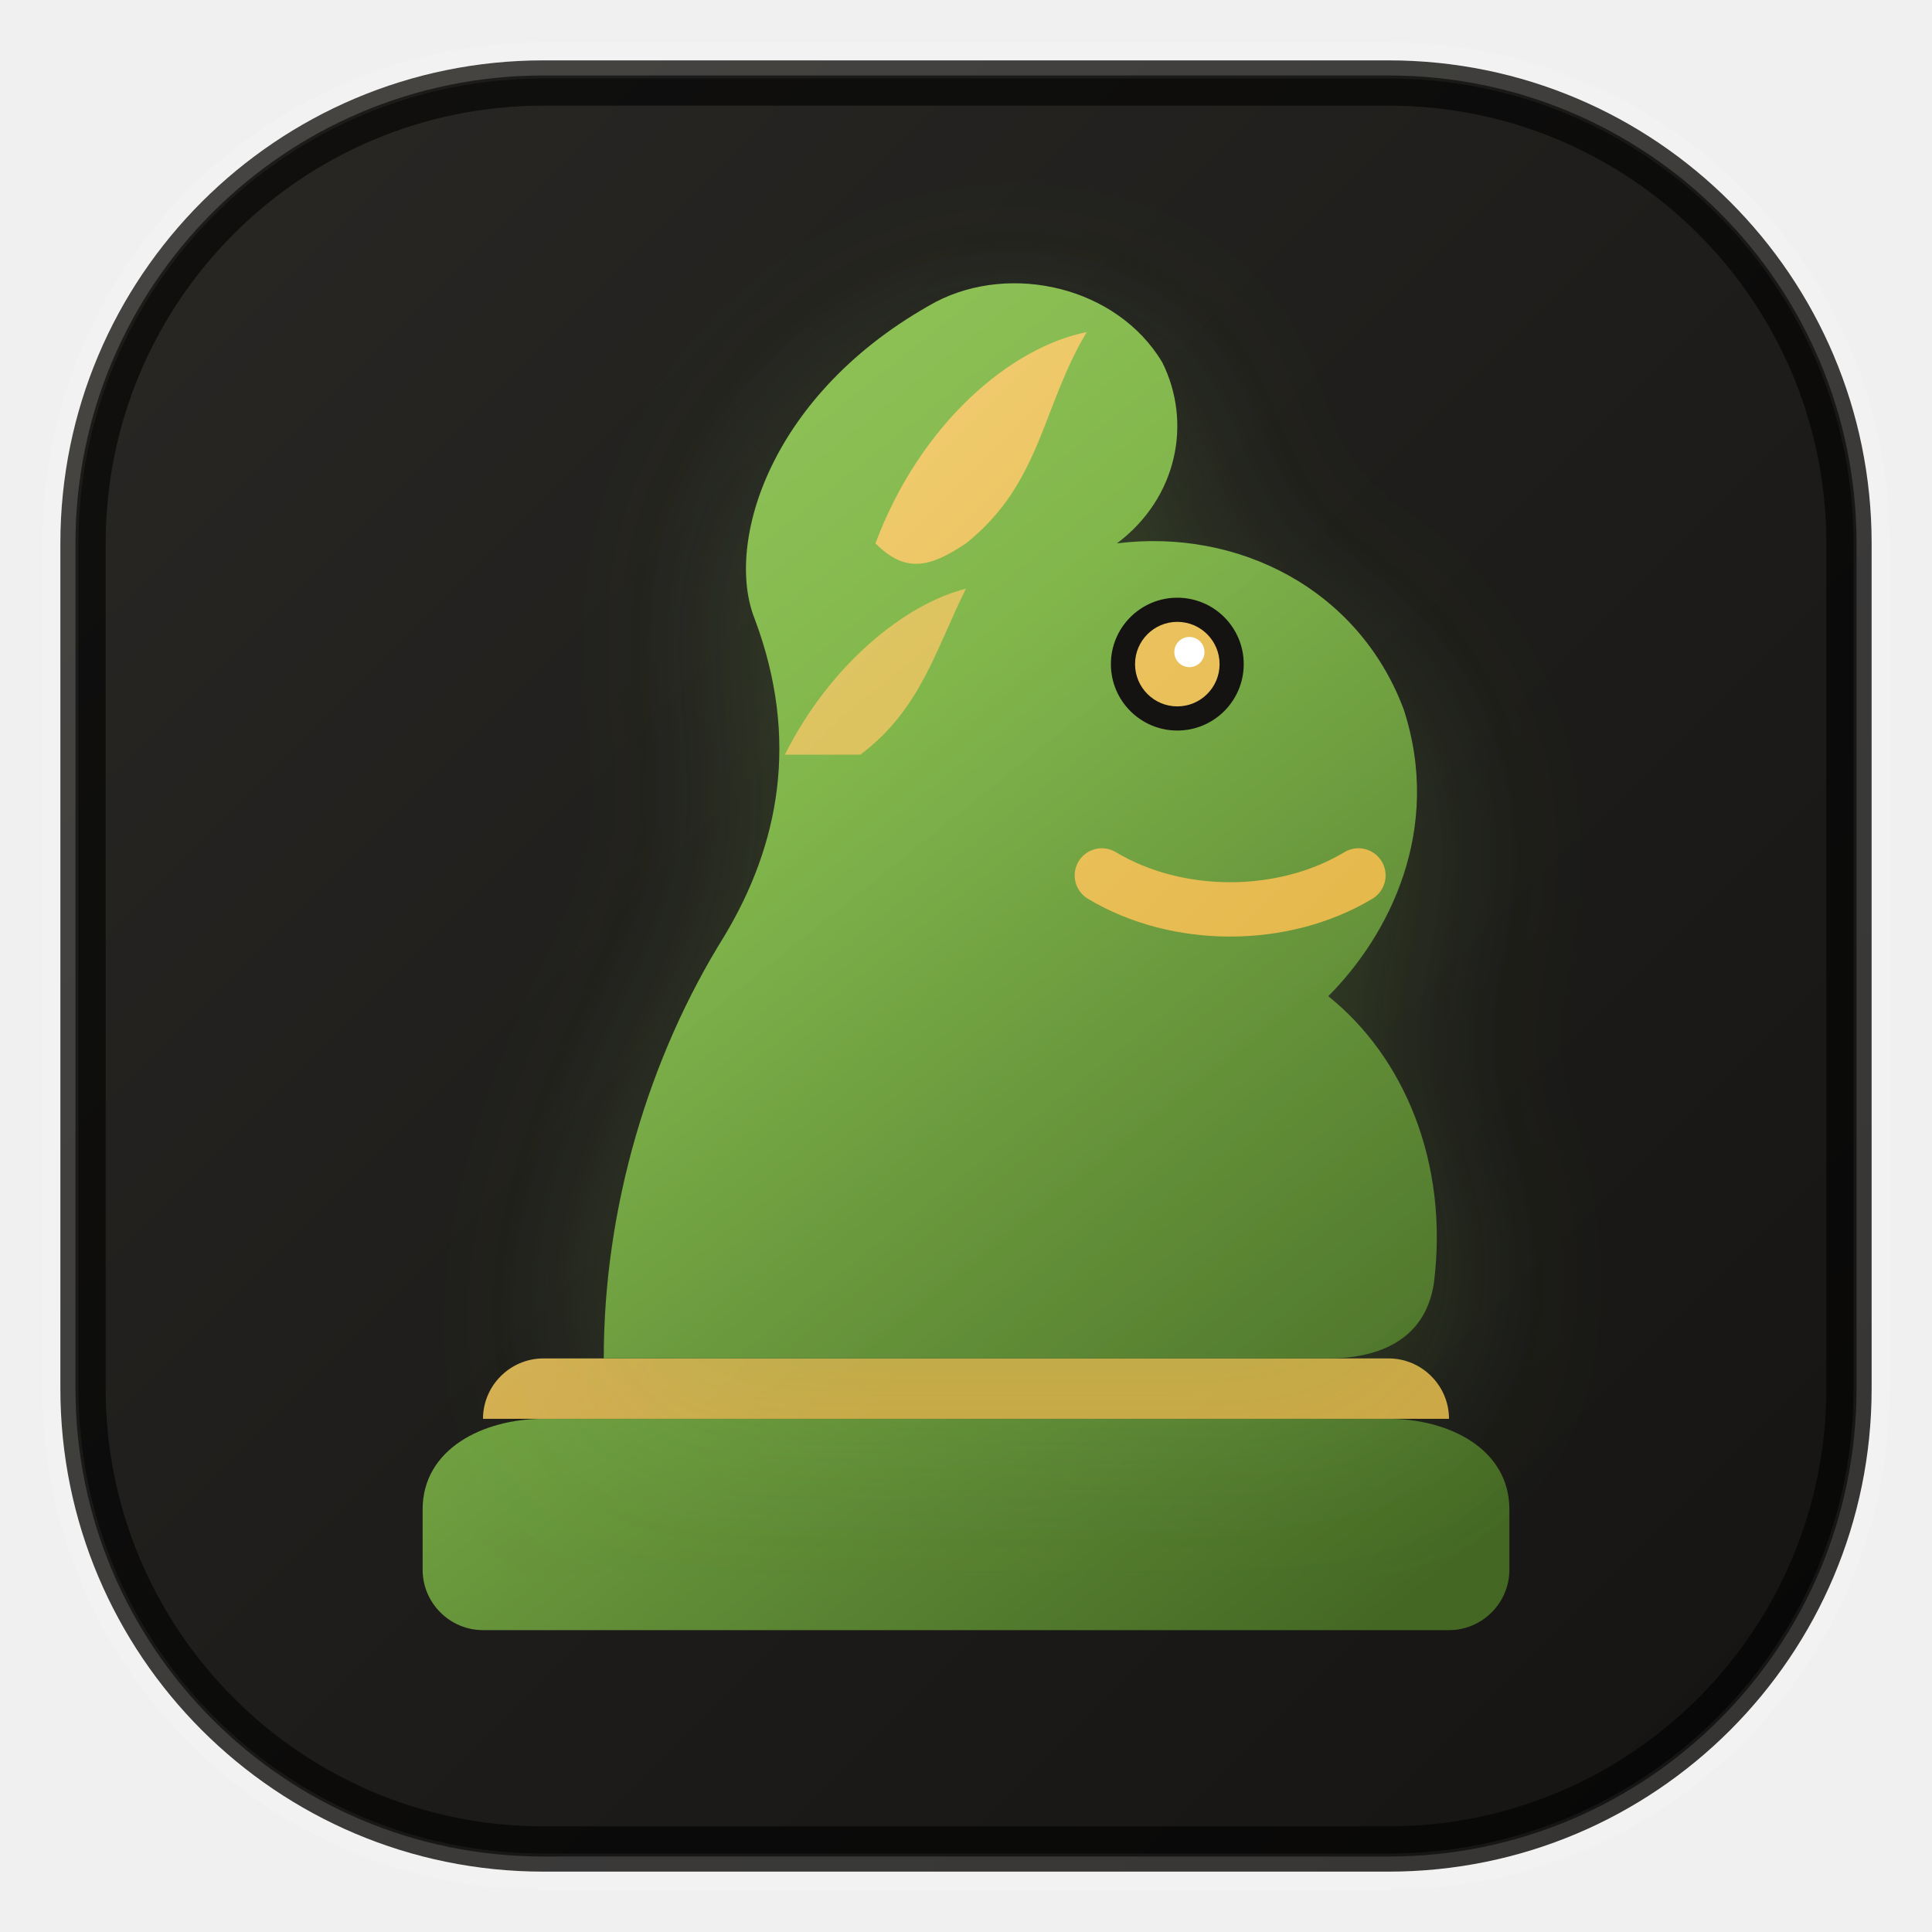
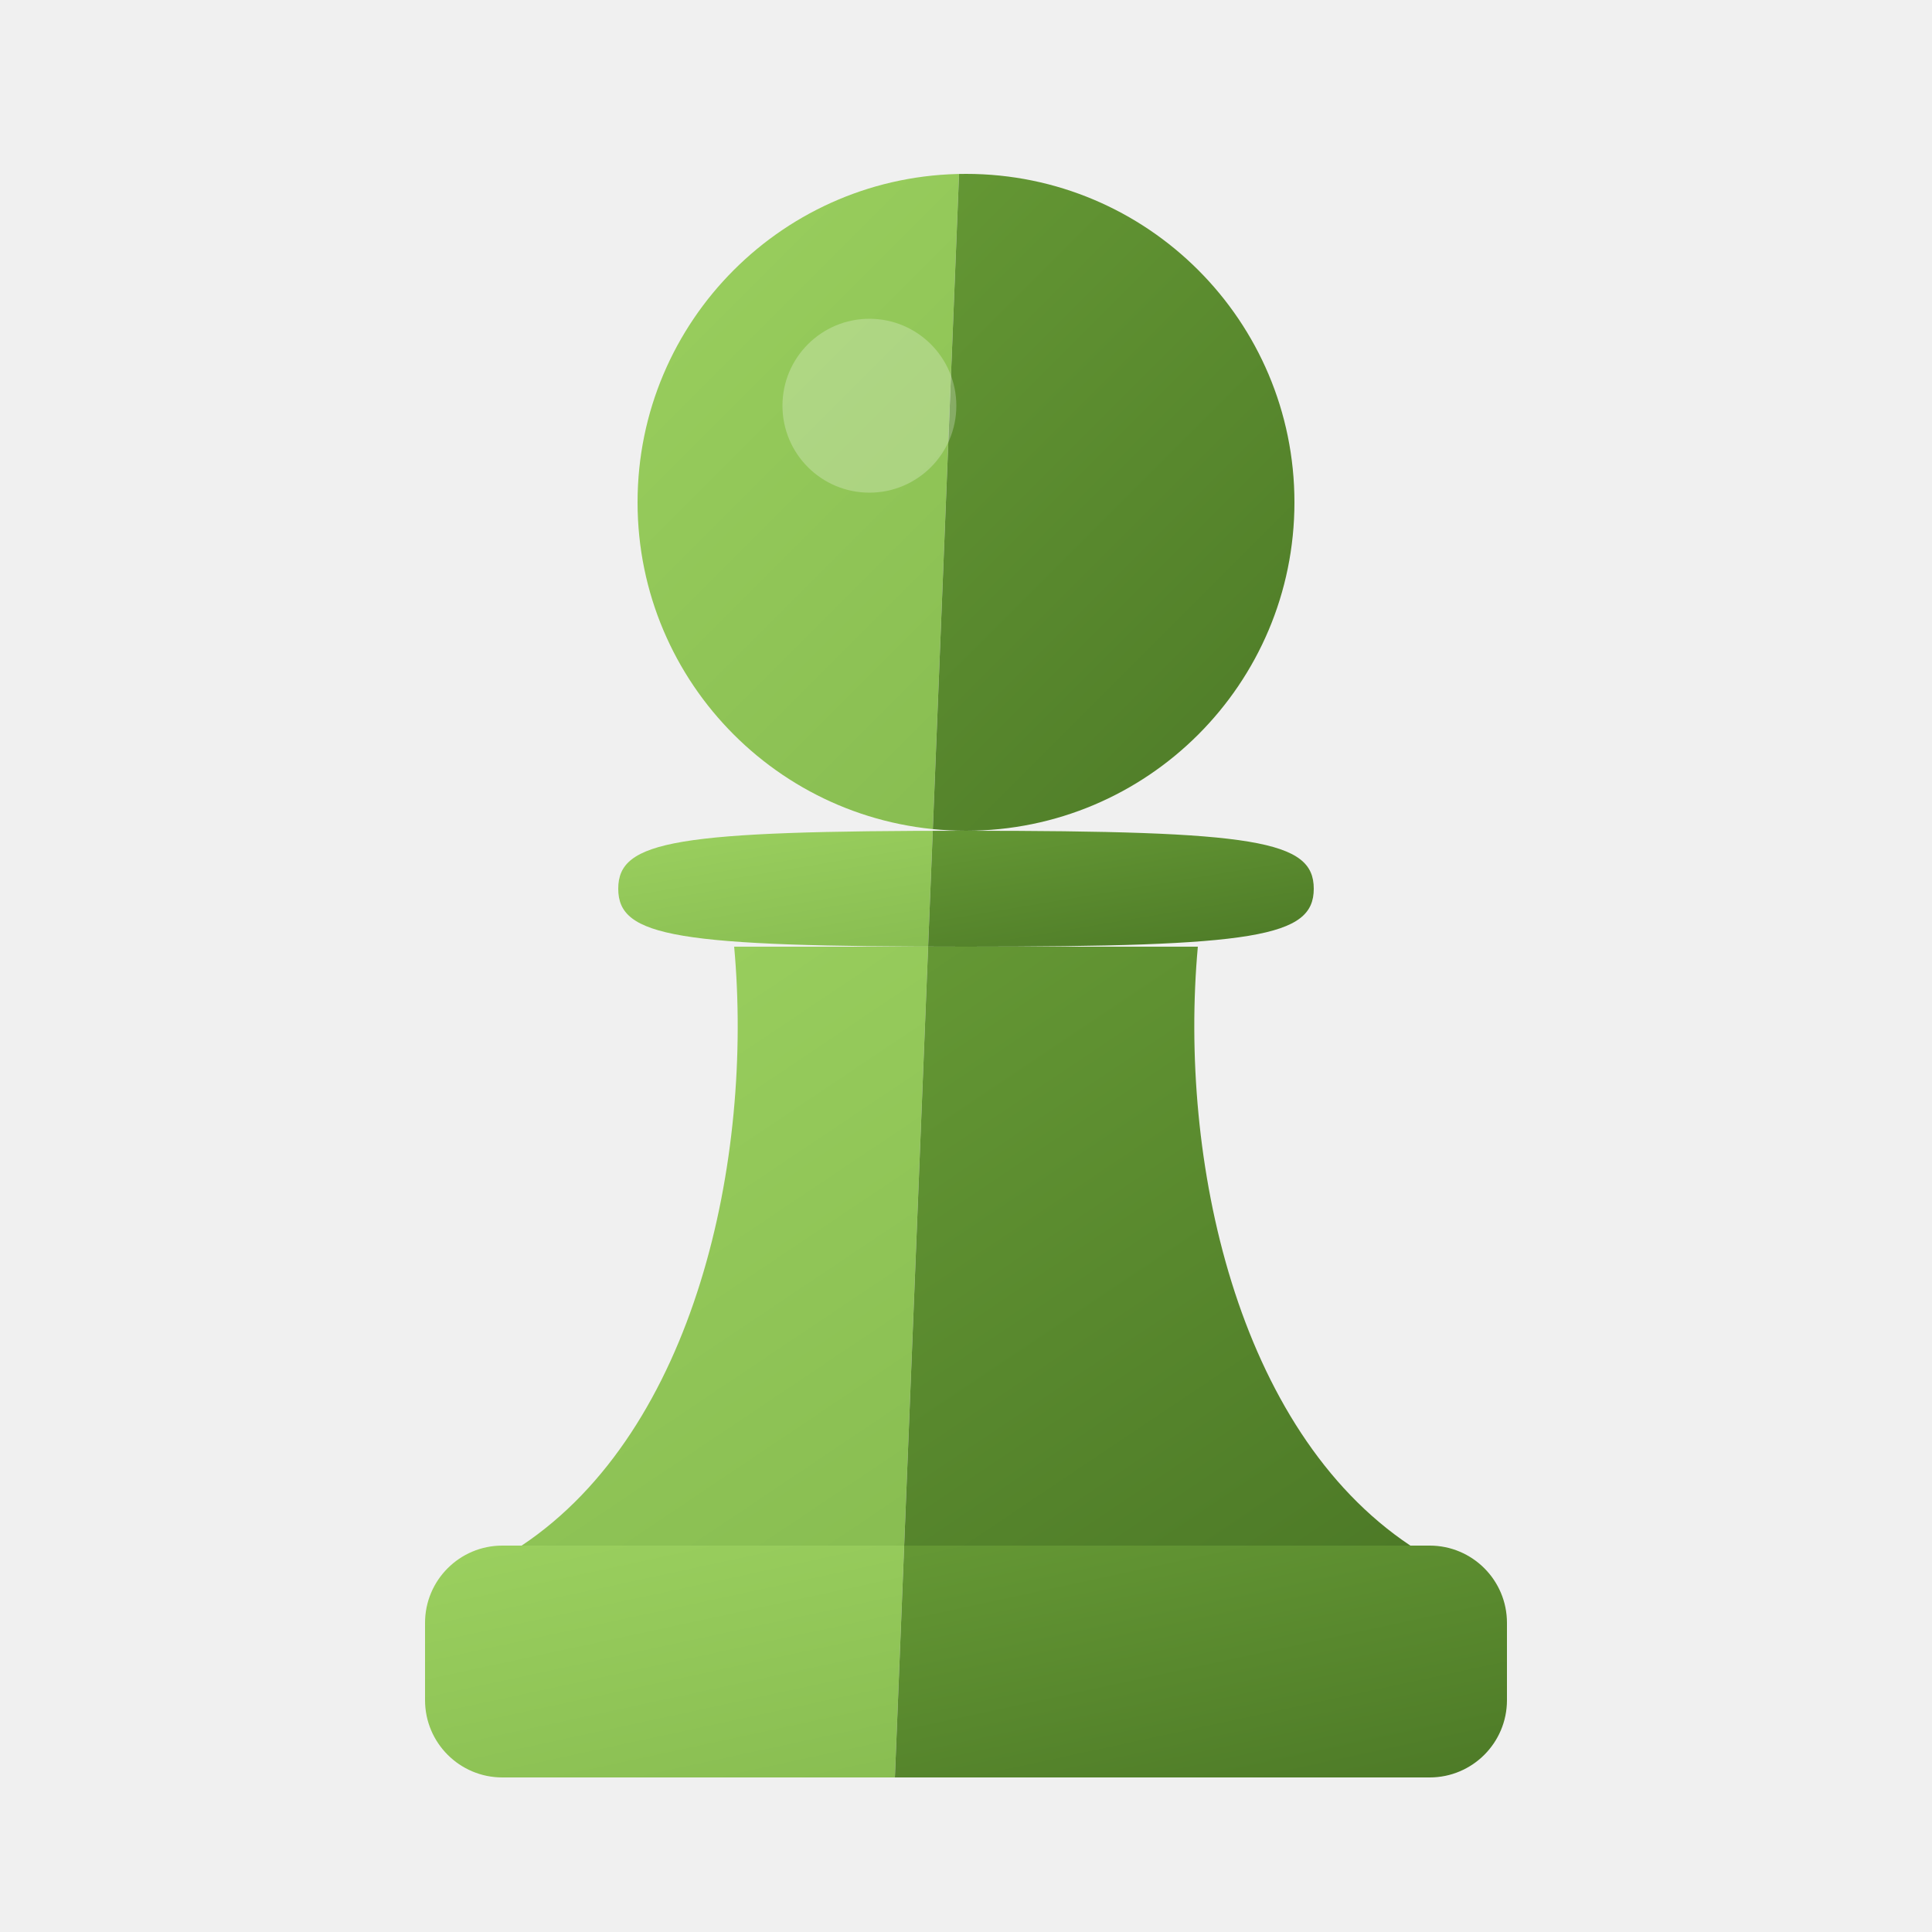
- <svg xmlns="http://www.w3.org/2000/svg" viewBox="0 0 64 64" width="64" height="64" fill="none">
+ <svg xmlns="http://www.w3.org/2000/svg" viewBox="0 0 100 100" fill="none">
  <defs>
-     <linearGradient id="sqBg" x1="0" y1="0" x2="64" y2="64" gradientUnits="userSpaceOnUse">
-       <stop offset="0%" stop-color="#2a2926" />
-       <stop offset="50%" stop-color="#1e1d1b" />
-       <stop offset="100%" stop-color="#141312" />
+     <clipPath id="leftHalfLogo">
+       <path d="M 0 0 L 50 0 L 46 100 L 0 100 Z" />
+     </clipPath>
+     <clipPath id="rightHalfLogo">
+       <path d="M 50 0 L 100 0 L 100 100 L 46 100 Z" />
+     </clipPath>
+     <linearGradient id="pawnLightLogo" x1="0%" y1="0%" x2="100%" y2="100%">
+       <stop offset="0%" stop-color="#9bd05f" />
+       <stop offset="100%" stop-color="#81b64c" />
    </linearGradient>
-     <linearGradient id="emeraldKnight" x1="16" y1="12" x2="48" y2="52" gradientUnits="userSpaceOnUse">
-       <stop offset="0%" stop-color="#95c85c" />
-       <stop offset="35%" stop-color="#81b64c" />
-       <stop offset="100%" stop-color="#446824" />
+     <linearGradient id="pawnDarkLogo" x1="0%" y1="0%" x2="100%" y2="100%">
+       <stop offset="0%" stop-color="#6ba038" />
+       <stop offset="100%" stop-color="#4d7a27" />
    </linearGradient>
-     <linearGradient id="goldAccent" x1="18" y1="14" x2="40" y2="36" gradientUnits="userSpaceOnUse">
-       <stop offset="0%" stop-color="#f3d179" />
-       <stop offset="100%" stop-color="#e5b84b" />
-     </linearGradient>
-     <filter id="subtleGlow" x="-20%" y="-20%" width="140%" height="140%">
-       <feDropShadow dx="0" dy="2" stdDeviation="3" flood-color="#81b64c" flood-opacity="0.25" />
-     </filter>
  </defs>
-   <rect x="2" y="2" width="60" height="60" rx="16" fill="url(#sqBg)" />
-   <rect x="2" y="2" width="60" height="60" rx="16" stroke="rgba(255, 255, 255, 0.14)" stroke-width="1.2" />
-   <rect x="3" y="3" width="58" height="58" rx="15" stroke="rgba(0, 0, 0, 0.6)" stroke-width="1" />
-   <path d="M14 50 C14 48 16 47 18 47 L46 47 C48 47 50 48 50 50 L50 52 C50 53.1 49.1 54 48 54 L16 54 C14.9 54 14 53.1 14 52 Z" fill="url(#emeraldKnight)" />
-   <path d="M18 45 L46 45 C47.1 45 48 45.9 48 47 L16 47 C16 45.9 16.9 45 18 45 Z" fill="url(#goldAccent)" opacity="0.9" />
-   <path d="M20 45 C20 40 21.5 35 24 31 C25.8 28 26.5 24.5 25 20.5 C24 18 25.5 13 31 10 C33.5 8.7 37 9.5 38.5 12 C39.5 14 39 16.5 37 18 C41 17.5 45 19.5 46.5 23.5 C47.8 27.5 46 31 44 33 C46.5 35 48 38.5 47.5 42.5 C47.2 44.5 45.5 45 44 45 Z" fill="url(#emeraldKnight)" filter="url(#subtleGlow)" />
-   <path d="M29 18 C30.5 14 33.5 11.5 36 11 C34.5 13.5 34.5 16 32 18 C30.8 18.8 30 19 29 18 Z" fill="url(#goldAccent)" />
-   <path d="M26 25 C27.5 22 30 20 32 19.5 C31 21.5 30.5 23.5 28.5 25 Z" fill="url(#goldAccent)" opacity="0.85" />
-   <circle cx="39" cy="22" r="2.2" fill="#141312" />
-   <circle cx="39" cy="22" r="1.4" fill="url(#goldAccent)" />
-   <circle cx="39.4" cy="21.6" r="0.5" fill="#ffffff" />
-   <path d="M45 29 C42.5 30.5 39 30.5 36.5 29" stroke="url(#goldAccent)" stroke-width="1.8" stroke-linecap="round" />
+   <g clip-path="url(#leftHalfLogo)">
+     <circle cx="50" cy="26" r="17" fill="url(#pawnLightLogo)" />
+     <path d="M 32 46 C 32 43.5 35 43 50 43 C 65 43 68 43.5 68 46 C 68 48.5 65 49 50 49 C 35 49 32 48.5 32 46 Z" fill="url(#pawnLightLogo)" />
+     <path d="M 38 49 C 39 60 36 74 27 80 L 73 80 C 64 74 61 60 62 49 Z" fill="url(#pawnLightLogo)" />
+     <rect x="22" y="80" width="56" height="12" rx="4" fill="url(#pawnLightLogo)" />
+   </g>
+   <g clip-path="url(#rightHalfLogo)">
+     <circle cx="50" cy="26" r="17" fill="url(#pawnDarkLogo)" />
+     <path d="M 32 46 C 32 43.5 35 43 50 43 C 65 43 68 43.5 68 46 C 68 48.5 65 49 50 49 C 35 49 32 48.5 32 46 Z" fill="url(#pawnDarkLogo)" />
+     <path d="M 38 49 C 39 60 36 74 27 80 L 73 80 C 64 74 61 60 62 49 Z" fill="url(#pawnDarkLogo)" />
+     <rect x="22" y="80" width="56" height="12" rx="4" fill="url(#pawnDarkLogo)" />
+   </g>
+   <circle cx="45" cy="21" r="4.5" fill="white" opacity="0.25" />
</svg>
